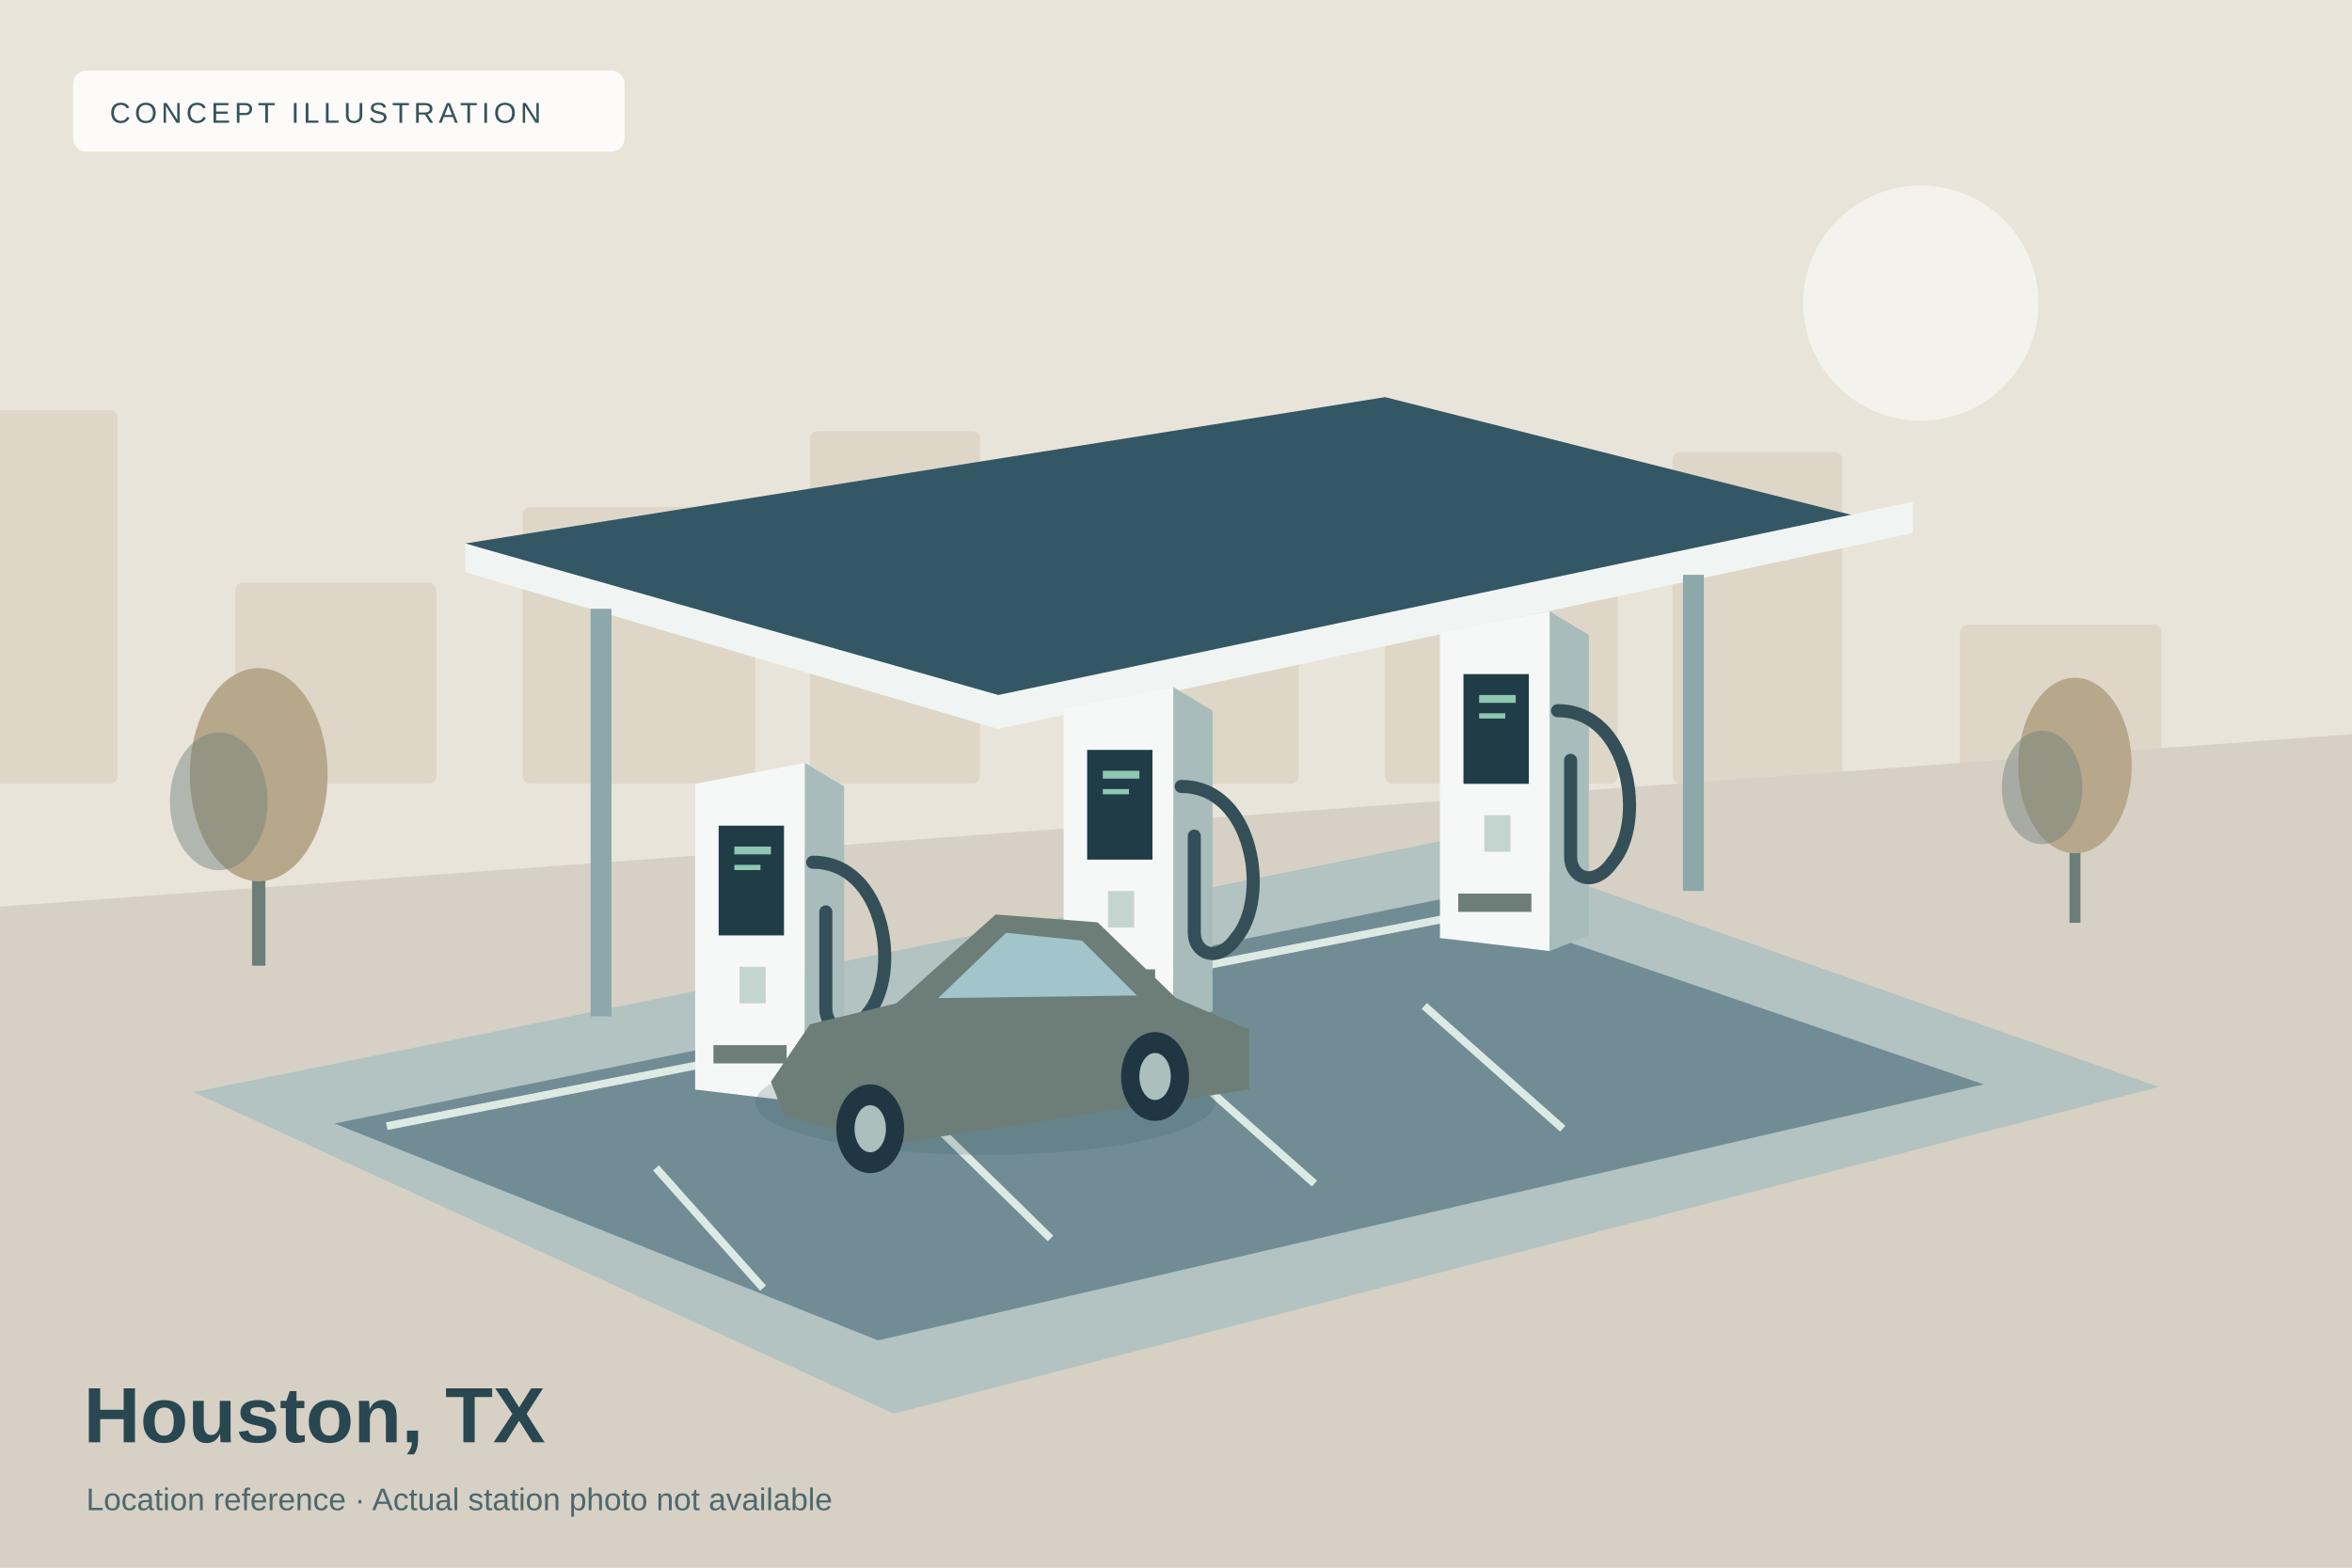
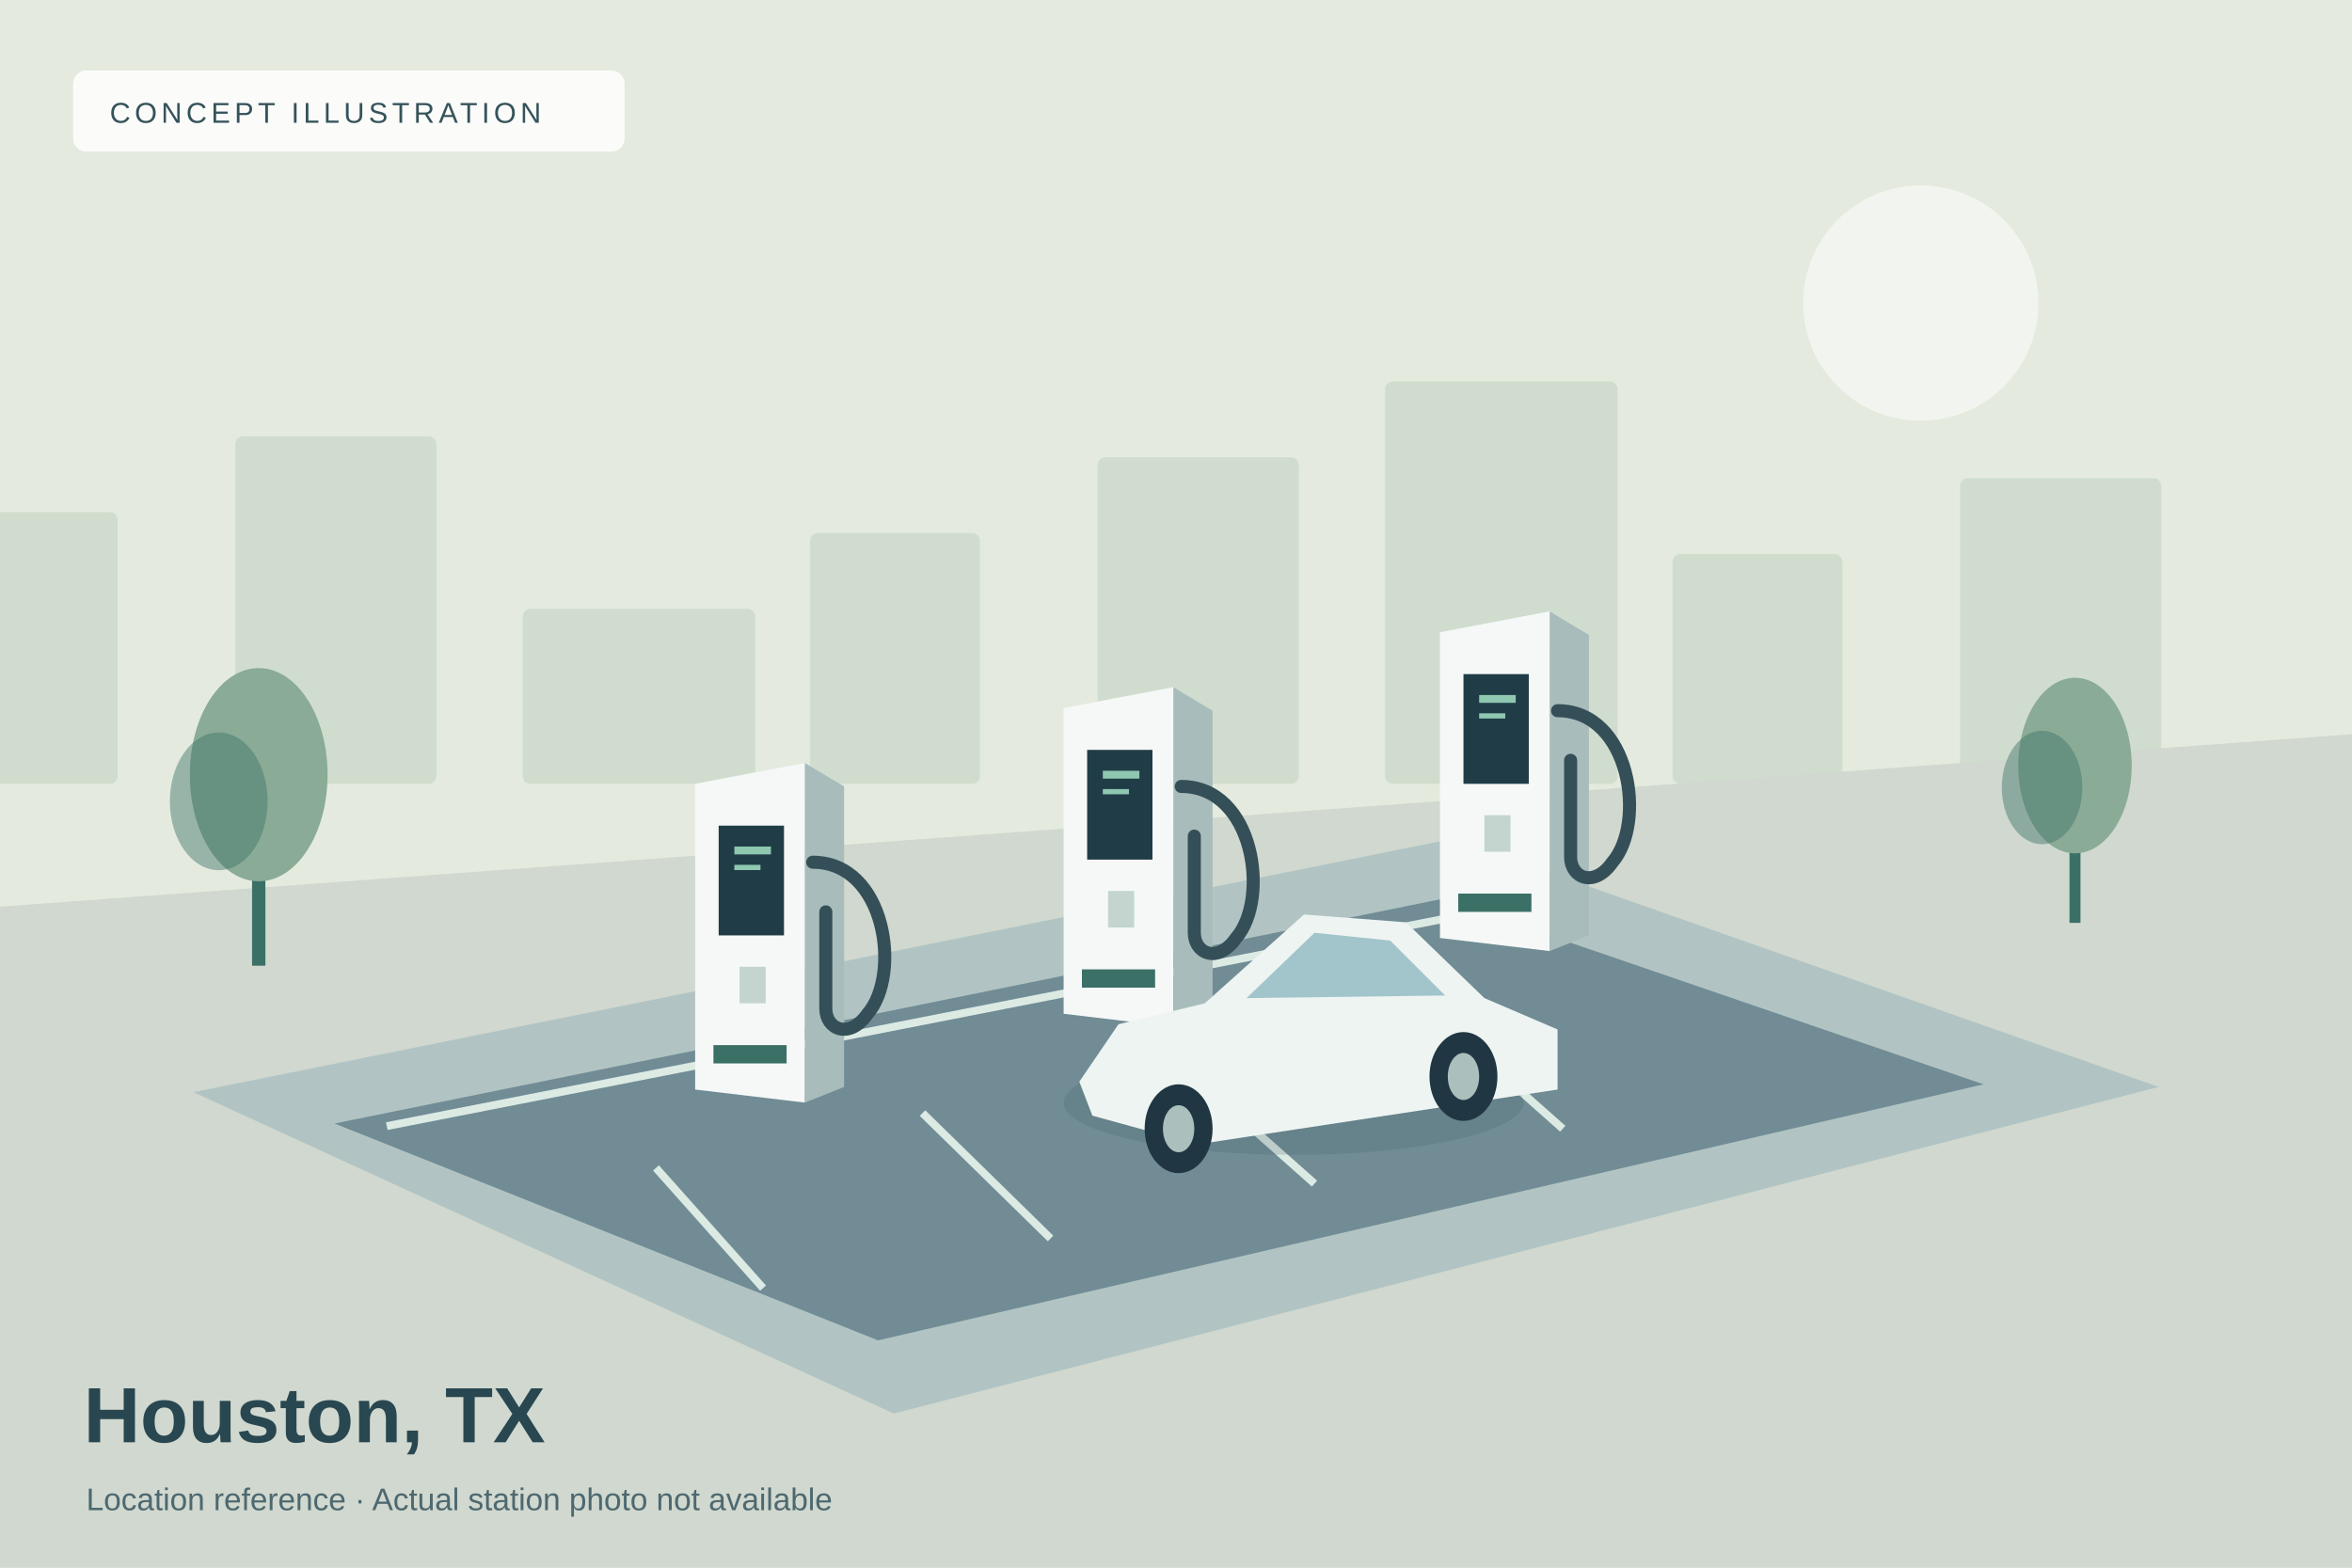
<svg xmlns="http://www.w3.org/2000/svg" viewBox="0 0 900 600" role="img" aria-label="Concept illustration for Houston, TX; not a photograph of this location">
-   <rect width="900" height="600" fill="#e9e4d9" />
+   <rect width="900" height="600" fill="#e4ebde" />
  <circle cx="735" cy="116" r="45" fill="#fff" opacity=".5" />
-   <rect x="-20" y="157" width="65" height="143" rx="3" fill="#b7a78b" opacity=".22" />
-   <rect x="90" y="223" width="77" height="77" rx="3" fill="#b7a78b" opacity=".22" />
-   <rect x="200" y="194" width="89" height="106" rx="3" fill="#b7a78b" opacity=".22" />
-   <rect x="310" y="165" width="65" height="135" rx="3" fill="#b7a78b" opacity=".22" />
-   <rect x="420" y="231" width="77" height="69" rx="3" fill="#b7a78b" opacity=".22" />
-   <rect x="530" y="202" width="89" height="98" rx="3" fill="#b7a78b" opacity=".22" />
-   <rect x="640" y="173" width="65" height="127" rx="3" fill="#b7a78b" opacity=".22" />
-   <rect x="750" y="239" width="77" height="61" rx="3" fill="#b7a78b" opacity=".22" />
-   <path d="M0 347 900 281v319H0Z" fill="#d7d0c4" />
+   <rect x="-20" y="196" width="65" height="104" rx="3" fill="#8aab96" opacity=".22" />
+   <rect x="90" y="167" width="77" height="133" rx="3" fill="#8aab96" opacity=".22" />
+   <rect x="200" y="233" width="89" height="67" rx="3" fill="#8aab96" opacity=".22" />
+   <rect x="310" y="204" width="65" height="96" rx="3" fill="#8aab96" opacity=".22" />
+   <rect x="420" y="175" width="77" height="125" rx="3" fill="#8aab96" opacity=".22" />
+   <rect x="530" y="146" width="89" height="154" rx="3" fill="#8aab96" opacity=".22" />
+   <rect x="640" y="212" width="65" height="88" rx="3" fill="#8aab96" opacity=".22" />
+   <rect x="750" y="183" width="77" height="117" rx="3" fill="#8aab96" opacity=".22" />
+   <path d="M0 347 900 281v319H0Z" fill="#d0d8cf" />
  <path d="m74 418 482-97 270 95-484 125Z" fill="#a9bfc0" opacity=".8" />
  <path d="m128 430 424-86 207 71-423 98z" fill="#718c95" />
  <path d="m148 431 408-80m-305 96 41 46m61-67 49 48m48-68 53 47m42-68 53 47" fill="none" stroke="#e8f4ec" stroke-width="3" opacity=".9" />
  <g transform="translate(99 305) scale(0.85)">
-     <path d="M0 0v76" stroke="#6d7e79" stroke-width="6" />
-     <ellipse cx="0" cy="-10" rx="31" ry="48" fill="#b7a78b" />
-     <ellipse cx="-18" cy="2" rx="22" ry="31" fill="#6d7e79" opacity=".45" />
+     <path d="M0 0v76" stroke="#3b7066" stroke-width="6" />
+     <ellipse cx="0" cy="-10" rx="31" ry="48" fill="#8aab96" />
+     <ellipse cx="-18" cy="2" rx="22" ry="31" fill="#3b7066" opacity=".45" />
  </g>
  <g transform="translate(794 300) scale(0.7)">
-     <path d="M0 0v76" stroke="#6d7e79" stroke-width="6" />
-     <ellipse cx="0" cy="-10" rx="31" ry="48" fill="#b7a78b" />
-     <ellipse cx="-18" cy="2" rx="22" ry="31" fill="#6d7e79" opacity=".45" />
+     <path d="M0 0v76" stroke="#3b7066" stroke-width="6" />
+     <ellipse cx="0" cy="-10" rx="31" ry="48" fill="#8aab96" />
+     <ellipse cx="-18" cy="2" rx="22" ry="31" fill="#3b7066" opacity=".45" />
  </g>
-   <path d="m178 208 352-56 202 51-350 74z" fill="#345765" />
-   <path d="m178 208 204 58 350-74v12l-350 75-204-60z" fill="#f0f5f3" />
-   <path d="M230 233v156m418-169v121" stroke="#8da8aa" stroke-width="8" />
  <g transform="translate(266 300)">
    <path d="m0 0 42-8 15 9-42 9z" fill="#dce7e7" />
    <path d="M0 0v117l42 5V-8Z" fill="#f5f8f7" />
    <path d="m42-8 15 9v115l-15 6z" fill="#a8bcbb" />
    <path d="M9 16h25v42H9z" fill="#203d47" />
    <path d="M15 24h14v3H15zm0 7h10v2H15z" fill="#8fc7b1" />
-     <path d="M7 100h28v7H7z" fill="#6d7e79" />
+     <path d="M7 100h28v7H7z" fill="#3b7066" />
    <path d="M45 30c28 0 34 43 21 58-7 10-16 6-16-2V49" fill="none" stroke="#344f58" stroke-width="5" stroke-linecap="round" />
    <path d="M17 70h10v14H17z" fill="#c4d5d0" />
  </g>
  <g transform="translate(407 271)">
    <path d="m0 0 42-8 15 9-42 9z" fill="#dce7e7" />
    <path d="M0 0v117l42 5V-8Z" fill="#f5f8f7" />
    <path d="m42-8 15 9v115l-15 6z" fill="#a8bcbb" />
    <path d="M9 16h25v42H9z" fill="#203d47" />
    <path d="M15 24h14v3H15zm0 7h10v2H15z" fill="#8fc7b1" />
-     <path d="M7 100h28v7H7z" fill="#6d7e79" />
+     <path d="M7 100h28v7H7z" fill="#3b7066" />
    <path d="M45 30c28 0 34 43 21 58-7 10-16 6-16-2V49" fill="none" stroke="#344f58" stroke-width="5" stroke-linecap="round" />
    <path d="M17 70h10v14H17z" fill="#c4d5d0" />
  </g>
  <g transform="translate(551 242)">
    <path d="m0 0 42-8 15 9-42 9z" fill="#dce7e7" />
    <path d="M0 0v117l42 5V-8Z" fill="#f5f8f7" />
    <path d="m42-8 15 9v115l-15 6z" fill="#a8bcbb" />
    <path d="M9 16h25v42H9z" fill="#203d47" />
    <path d="M15 24h14v3H15zm0 7h10v2H15z" fill="#8fc7b1" />
-     <path d="M7 100h28v7H7z" fill="#6d7e79" />
+     <path d="M7 100h28v7H7z" fill="#3b7066" />
    <path d="M45 30c28 0 34 43 21 58-7 10-16 6-16-2V49" fill="none" stroke="#344f58" stroke-width="5" stroke-linecap="round" />
    <path d="M17 70h10v14H17z" fill="#c4d5d0" />
  </g>
-   <g transform="translate(377 412)">
+   <g transform="translate(495 412)">
    <ellipse cx="0" cy="10" rx="88" ry="20" fill="#3b5963" opacity=".2" />
-     <path d="m-82 2 15-22 33-8 38-34 39 3 30 29 28 12v23l-138 21-40-11z" fill="#6d7e79" />
+     <path d="m-82 2 15-22 33-8 38-34 39 3 30 29 28 12v23l-138 21-40-11z" fill="#edf4f2" />
    <path d="m-18-30 26-25 29 3 21 21z" fill="#a2c4cb" />
    <ellipse cx="-44" cy="20" rx="13" ry="17" fill="#203743" />
    <ellipse cx="65" cy="0" rx="13" ry="17" fill="#203743" />
    <ellipse cx="-44" cy="20" rx="6" ry="9" fill="#abbfbd" />
    <ellipse cx="65" cy="0" rx="6" ry="9" fill="#abbfbd" />
  </g>
  <rect x="28" y="27" width="211" height="31" rx="5" fill="#fff" opacity=".85" />
  <text x="42" y="47" fill="#35535a" font-size="11" font-family="Arial,sans-serif" letter-spacing="1.6">CONCEPT ILLUSTRATION</text>
  <text x="32" y="552" fill="#294750" font-size="30" font-family="Arial,sans-serif" font-weight="600">Houston, TX</text>
  <text x="33" y="578" fill="#4d686f" font-size="12" font-family="Arial,sans-serif">Location reference · Actual station photo not available</text>
</svg>
